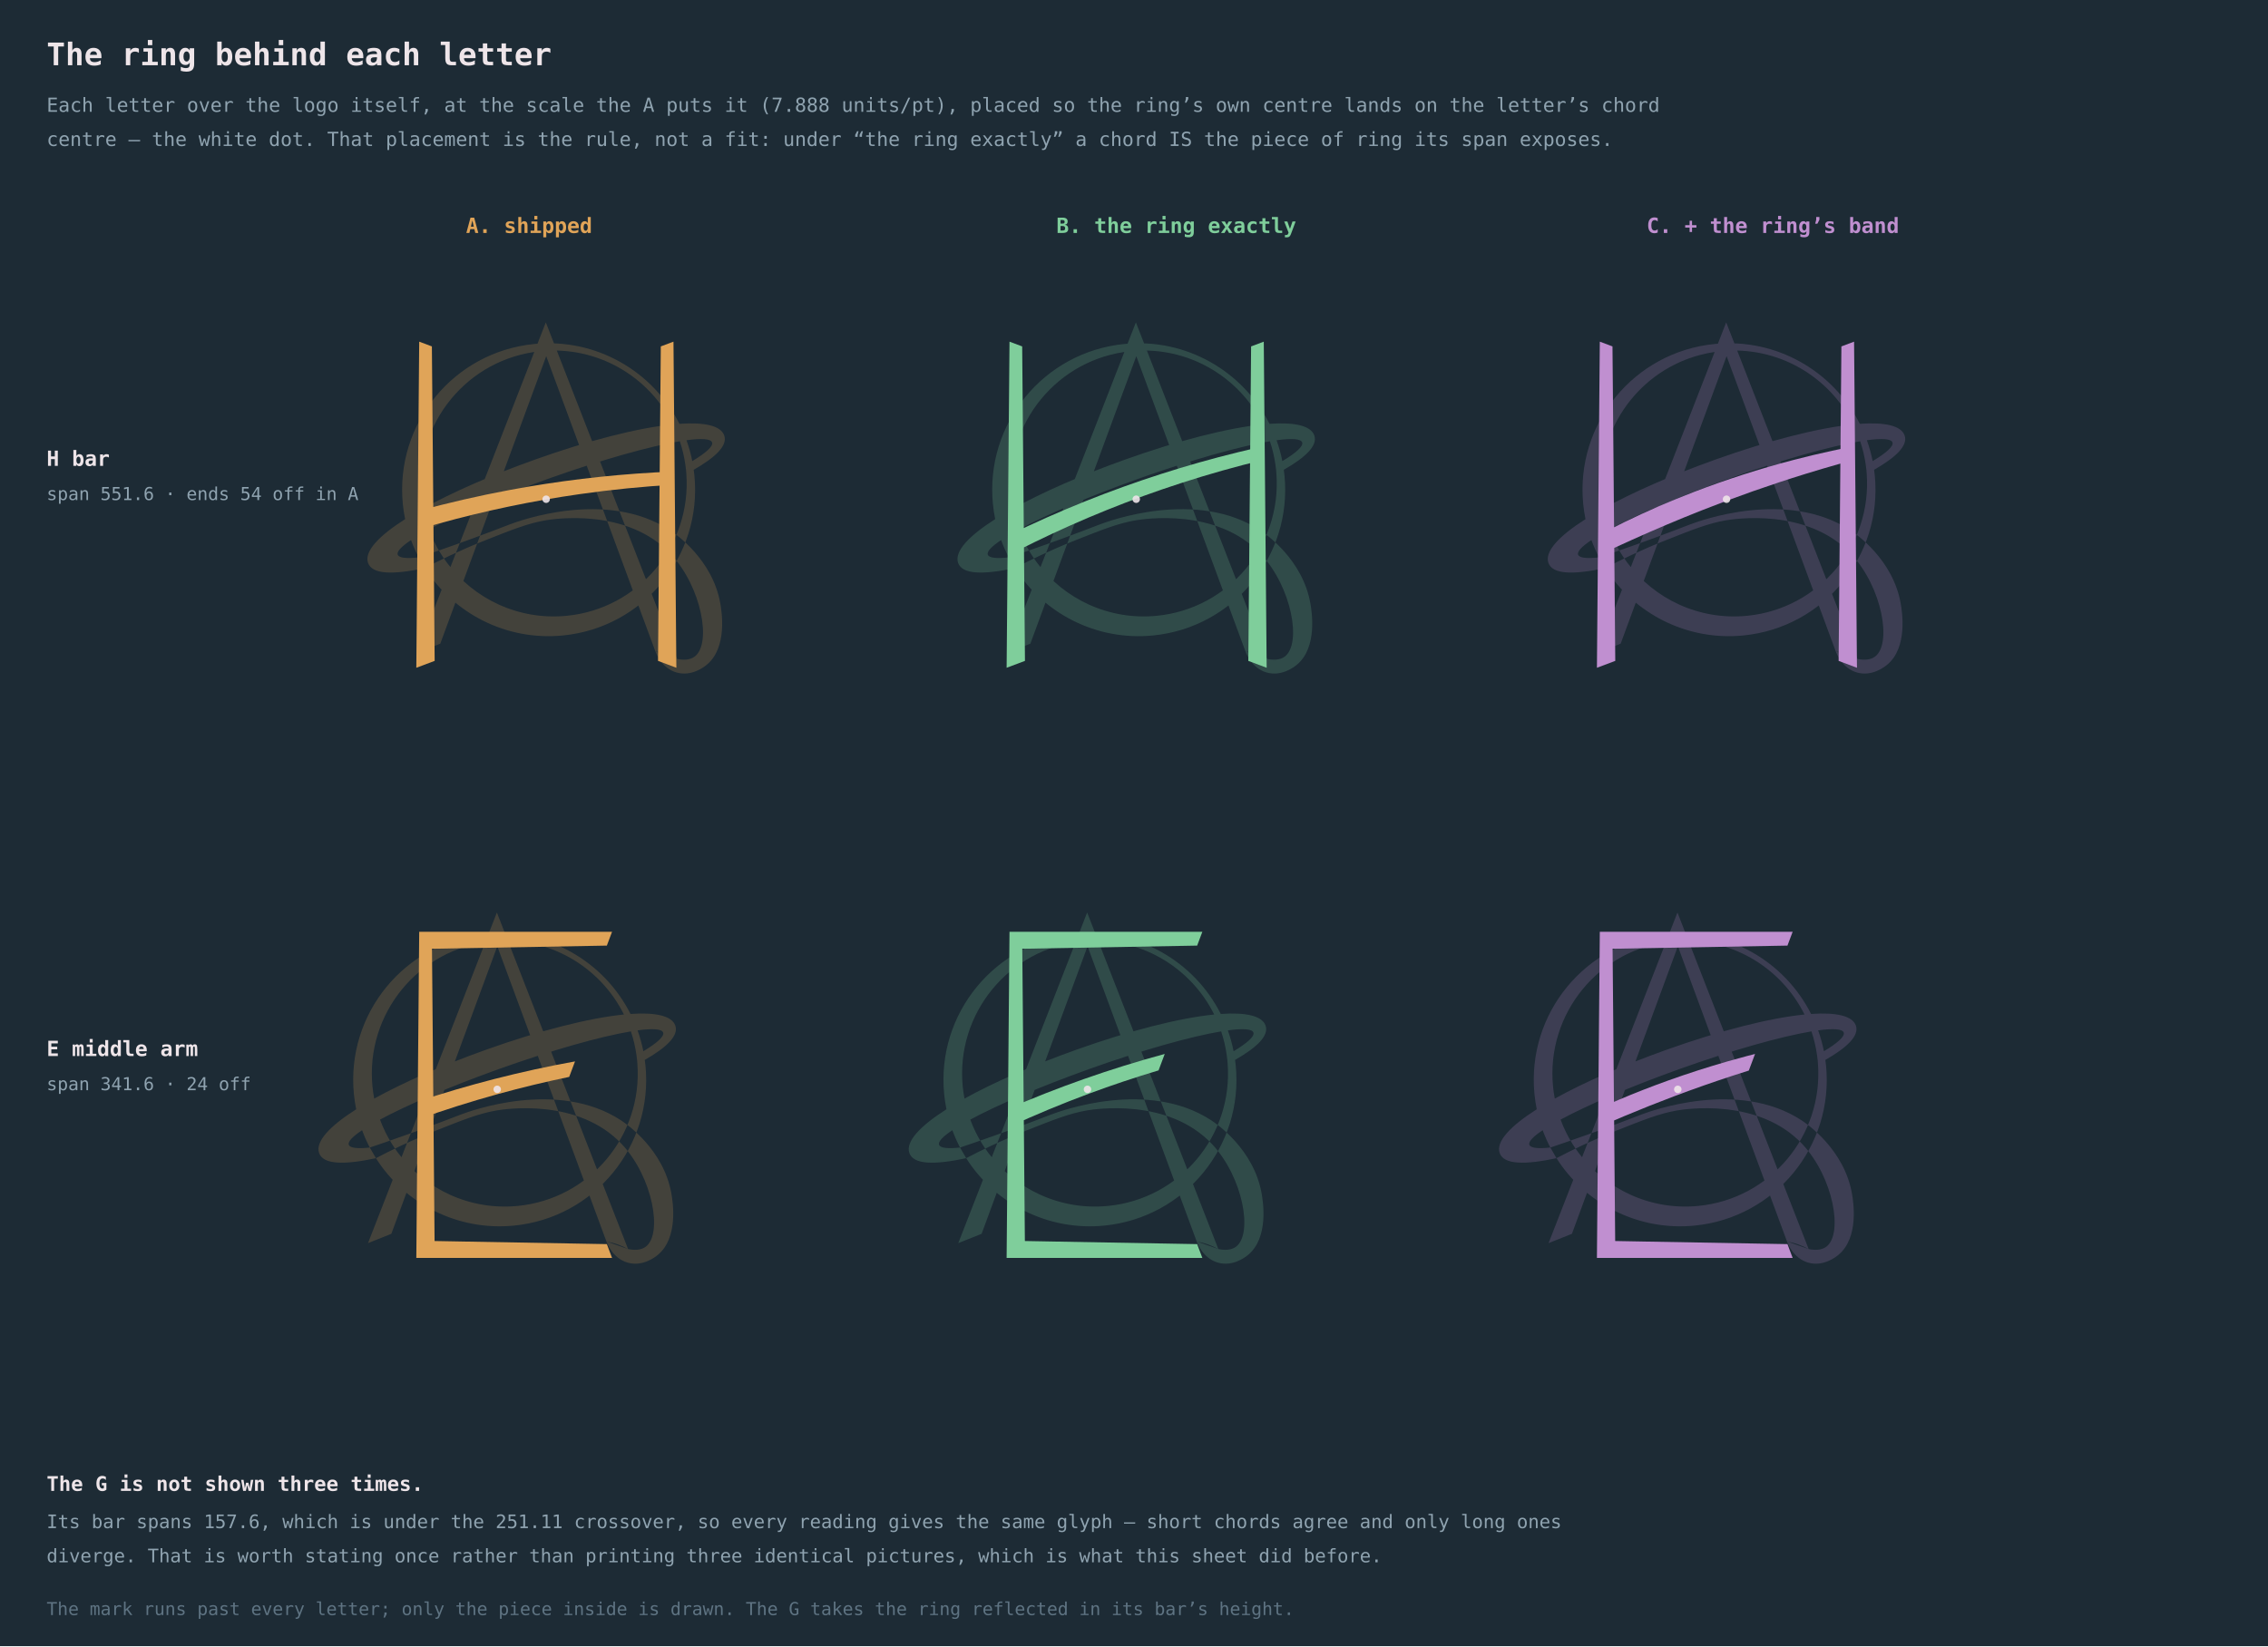
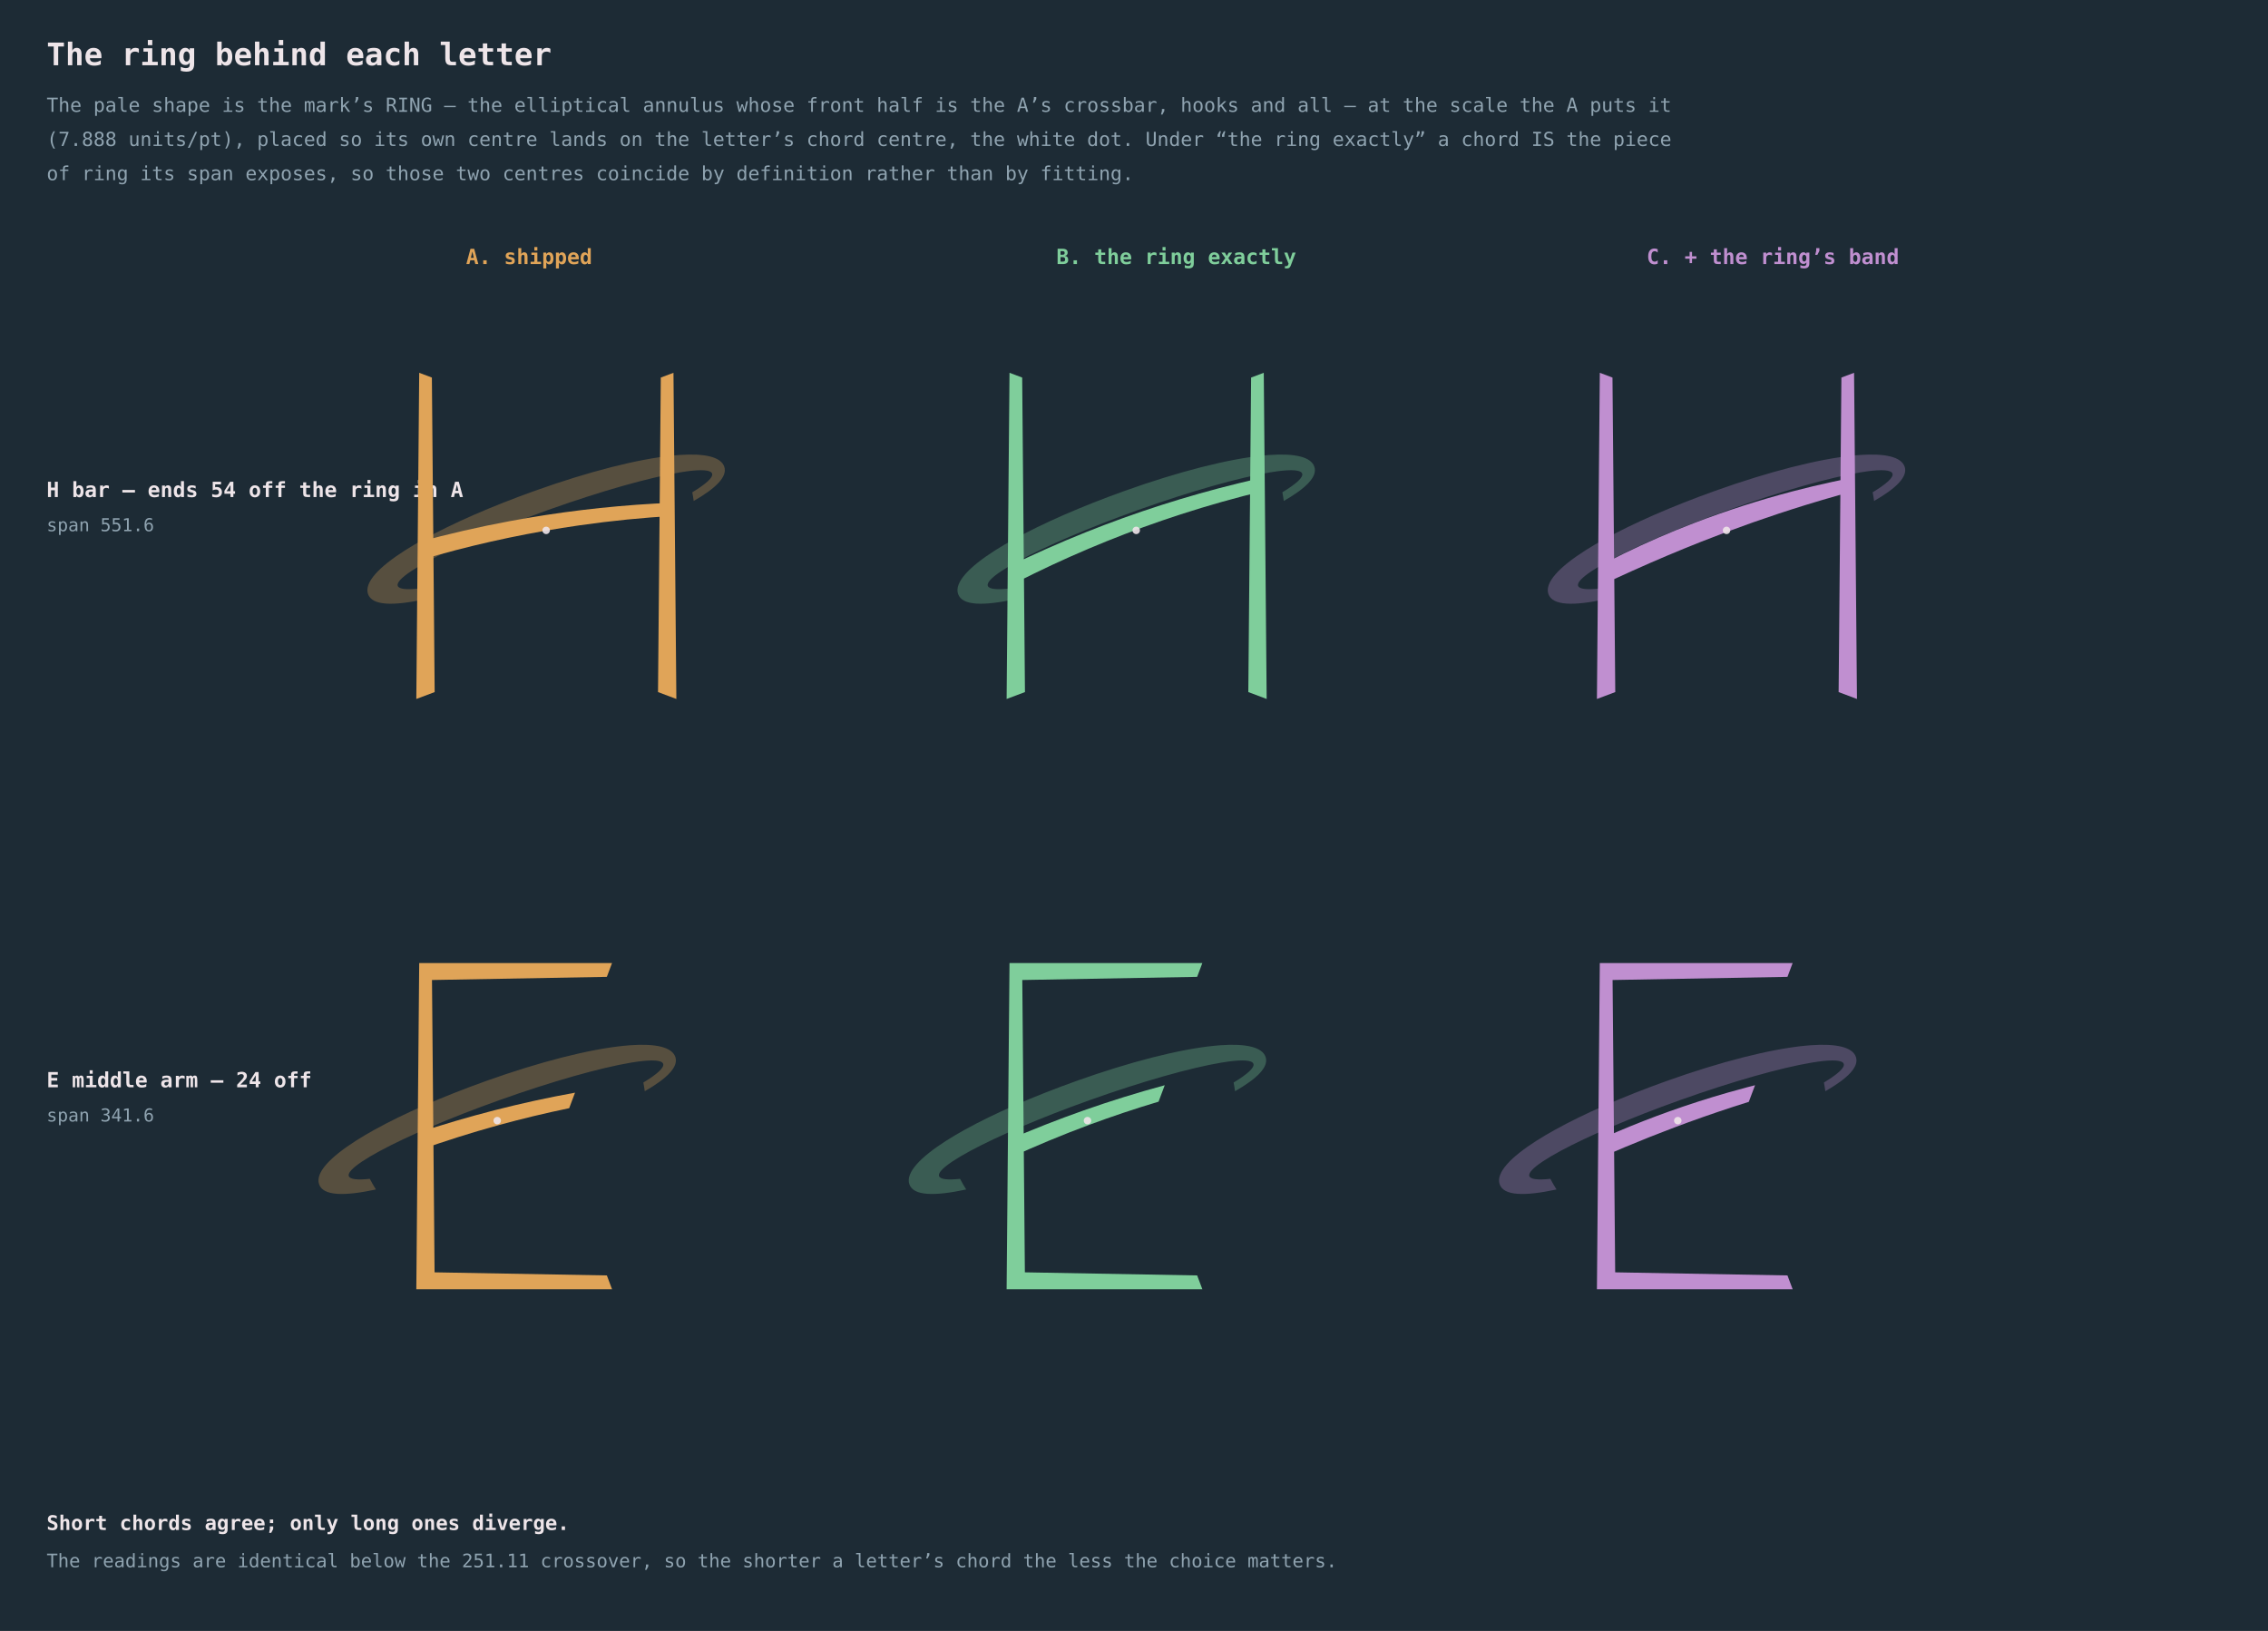
- <svg xmlns="http://www.w3.org/2000/svg" width="1460" height="1060" viewBox="0 0 1460 1060">
-   <rect width="1460" height="1060" fill="#1D2B35" />
+ <svg xmlns="http://www.w3.org/2000/svg" width="1460" height="1050" viewBox="0 0 1460 1050">
+   <rect width="1460" height="1050" fill="#1D2B35" />
  <text x="30" y="42" fill="#EEE5E9" font-family="ui-monospace,Menlo,monospace" font-size="20" font-weight="600">The ring behind each letter</text>
-   <text x="30" y="72" fill="#8FA3B0" font-family="ui-monospace,Menlo,monospace" font-size="12.5" font-weight="400">Each letter over the logo itself, at the scale the A puts it (7.888 units/pt), placed so the ring’s own centre lands on the letter’s chord</text>
-   <text x="30" y="94" fill="#8FA3B0" font-family="ui-monospace,Menlo,monospace" font-size="12.5" font-weight="400">centre — the white dot. That placement is the rule, not a fit: under “the ring exactly” a chord IS the piece of ring its span exposes.</text>
-   <text x="300" y="150" fill="#E0A458" font-family="ui-monospace,Menlo,monospace" font-size="13.5" font-weight="600">A. shipped</text>
-   <text x="680" y="150" fill="#7FCE9B" font-family="ui-monospace,Menlo,monospace" font-size="13.5" font-weight="600">B. the ring exactly</text>
-   <text x="1060" y="150" fill="#C08FD0" font-family="ui-monospace,Menlo,monospace" font-size="13.5" font-weight="600">C. + the ring’s band</text>
-   <text x="30" y="300" fill="#EEE5E9" font-family="ui-monospace,Menlo,monospace" font-size="13.5" font-weight="600">H bar</text>
-   <text x="30" y="322" fill="#8FA3B0" font-family="ui-monospace,Menlo,monospace" font-size="11.5" font-weight="400">span 551.6  ·  ends 54 off in A</text>
-   <g transform="translate(250,430) scale(0.3,-0.3)">
+   <text x="30" y="72" fill="#8FA3B0" font-family="ui-monospace,Menlo,monospace" font-size="12.5" font-weight="400">The pale shape is the mark’s RING — the elliptical annulus whose front half is the A’s crossbar, hooks and all — at the scale the A puts it</text>
+   <text x="30" y="94" fill="#8FA3B0" font-family="ui-monospace,Menlo,monospace" font-size="12.5" font-weight="400">(7.888 units/pt), placed so its own centre lands on the letter’s chord centre, the white dot. Under “the ring exactly” a chord IS the piece</text>
+   <text x="30" y="116" fill="#8FA3B0" font-family="ui-monospace,Menlo,monospace" font-size="12.5" font-weight="400">of ring its span exposes, so those two centres coincide by definition rather than by fitting.</text>
+   <text x="300" y="170" fill="#E0A458" font-family="ui-monospace,Menlo,monospace" font-size="13.5" font-weight="600">A. shipped</text>
+   <text x="680" y="170" fill="#7FCE9B" font-family="ui-monospace,Menlo,monospace" font-size="13.5" font-weight="600">B. the ring exactly</text>
+   <text x="1060" y="170" fill="#C08FD0" font-family="ui-monospace,Menlo,monospace" font-size="13.5" font-weight="600">C. + the ring’s band</text>
+   <text x="30" y="320" fill="#EEE5E9" font-family="ui-monospace,Menlo,monospace" font-size="13.5" font-weight="600">H bar — ends 54 off the ring in A</text>
+   <text x="30" y="342" fill="#8FA3B0" font-family="ui-monospace,Menlo,monospace" font-size="11.5" font-weight="400">span 551.6</text>
+   <g transform="translate(250,450) scale(0.3,-0.3)">
    <g transform="translate(337.885,25.364)">
-       <path d="M 317.33 399.59 C 316.47 405.86 315.48 412.08 314.27 418.21 C 311.22 433.63 307.04 448.61 301.87 463.06 C 297.52 475.18 292.42 486.91 286.71 498.26 C 229.94 610.85 108.21 682.73 -24.80 669.62 C -197.56 652.60 -323.81 498.75 -306.80 326.00 C -305.71 315.02 -304.06 304.24 -301.91 293.66 C -298.76 278.22 -294.52 263.23 -289.23 248.77 C -284.54 235.91 -278.97 223.52 -272.73 211.55 C -268.64 203.72 -264.23 196.09 -259.53 188.68 C -197.98 91.64 -85.34 31.97 36.83 44.01 C 209.58 61.03 335.84 214.87 318.82 387.64 C 318.42 391.65 317.87 395.62 317.33 399.59 Z M 382.88 473.15 C 375.61 494.38 340.44 502.01 286.71 498.26 C 282.15 497.94 277.45 497.53 272.63 497.06 C 197.92 489.60 92.39 462.80 -23.27 421.47 C -116.04 388.33 -199.87 351.69 -263.21 316.57 C -277.15 308.84 -290.08 301.19 -301.91 293.66 C -358.65 257.56 -389.77 224.37 -381.56 200.03 C -373.00 174.69 -327.74 174.09 -259.54 188.68 C -264.24 196.09 -268.63 203.72 -272.72 211.55 C -299.09 208.70 -315.27 210.38 -317.78 217.41 C -320.19 224.16 -309.73 235.08 -289.23 248.77 C -278.87 255.70 -265.98 263.33 -250.79 271.51 C -192.30 303.03 -100.62 342.55 4.43 380.08 C 118.98 421.01 222.69 450.00 287.54 460.87 C 292.55 461.70 297.34 462.44 301.87 463.06 C 334.07 467.46 353.96 466.27 356.77 458.41 C 359.68 450.27 343.90 436.07 314.27 418.21 C 315.49 412.08 316.47 405.86 317.34 399.59 C 364.83 426.83 390.23 451.71 382.88 473.15 Z M -276.55 6.37 L -226.48 26.38 L 0.86 643.52 L 235.04 9.97 L 281.51 -6.37 L 0.00 716.00 Z M 44.98 86.23 C -58.44 76.04 -154.37 122.43 -212.17 200.18 C -216.76 206.36 -221.09 212.75 -225.19 219.31 C -235.38 235.63 -244.01 253.08 -250.79 271.51 C -256.11 285.97 -260.26 301.03 -263.22 316.57 C -264.81 324.99 -266.12 333.54 -266.97 342.23 C -282.42 499.07 -167.81 638.74 -10.97 654.19 C 110.40 666.15 221.44 600.18 272.63 497.05 C 278.40 485.45 283.38 473.36 287.55 460.87 C 293.03 444.46 297.10 427.37 299.56 409.67 C 300.08 405.87 300.60 402.05 300.98 398.19 C 301.22 395.73 301.34 393.29 301.52 390.85 C 312.74 237.02 199.36 101.44 44.98 86.23 Z M 266.64 269.74 C 276.61 263.20 358.20 207.89 374.56 111.88 C 377.13 96.82 390.56 18.01 344.99 -19.14 C 340.71 -22.62 313.34 -44.93 280.47 -35.44 C 248.32 -26.16 236.36 6.22 235.05 9.98 C 242.39 8.68 251.02 6.60 260.42 3.19 C 268.58 0.22 275.63 -3.14 281.50 -6.37 C 293.75 -8.81 308.82 -9.51 319.72 -1.12 C 356.13 26.86 334.53 147.24 268.68 218.17 C 174.62 319.50 14.53 293.83 -1.39 291.04 C -38.64 284.51 -71.70 271.38 -131.12 247.81 C -185.82 226.10 -229.61 204.47 -259.53 188.68 C -263.93 196.30 -268.33 203.93 -272.73 211.55 C -254.64 217.64 -226.11 227.37 -191.24 239.85 C -128.88 262.18 -89.21 277.92 -76.69 282.61 C -59.32 289.10 129.63 359.68 266.64 269.74 Z" fill="#E0A458" fill-opacity="0.20" fill-rule="nonzero" />
+       <path d="M 382.88 473.15 C 375.61 494.38 340.44 502.01 286.71 498.26 C 282.15 497.94 277.45 497.53 272.63 497.06 C 197.92 489.60 92.39 462.80 -23.27 421.47 C -116.04 388.33 -199.87 351.69 -263.21 316.57 C -277.15 308.84 -290.08 301.19 -301.91 293.66 C -358.65 257.56 -389.77 224.37 -381.56 200.03 C -373.00 174.69 -327.74 174.09 -259.54 188.68 C -264.24 196.09 -268.63 203.72 -272.72 211.55 C -299.09 208.70 -315.27 210.38 -317.78 217.41 C -320.19 224.16 -309.73 235.08 -289.23 248.77 C -278.87 255.70 -265.98 263.33 -250.79 271.51 C -192.30 303.03 -100.62 342.55 4.43 380.08 C 118.98 421.01 222.69 450.00 287.54 460.87 C 292.55 461.70 297.34 462.44 301.87 463.06 C 334.07 467.46 353.96 466.27 356.77 458.41 C 359.68 450.27 343.90 436.07 314.27 418.21 C 315.49 412.08 316.47 405.86 317.34 399.59 C 364.83 426.83 390.23 451.71 382.88 473.15 Z" fill="#E0A458" fill-opacity="0.30" fill-rule="nonzero" />
    </g>
    <path d="M 99.37 14.80 L 93.39 689.78 L 66.20 700.00 L 60.00 0.00 Z M 618.00 0.00 L 611.80 700.00 L 584.61 689.78 L 578.63 14.80 Z M 62.78 296.52 C 77.72 300.97 92.70 305.28 107.73 309.44 C 207.42 337.05 308.89 358.24 411.30 372.83 C 478.67 382.43 546.43 389.18 614.37 393.06 L 614.12 421.30 C 600.05 420.75 585.98 420.09 571.92 419.30 C 467.21 413.42 362.90 400.79 259.81 381.52 C 193.67 369.16 128.03 354.07 63.13 336.30 Z" fill="#E0A458" />
    <circle cx="338.60" cy="361.81" r="8" fill="#EEE5E9" fill-opacity="0.9" />
  </g>
-   <g transform="translate(630,430) scale(0.3,-0.3)">
+   <g transform="translate(630,450) scale(0.3,-0.3)">
    <g transform="translate(337.403,25.364)">
-       <path d="M 317.33 399.59 C 316.47 405.86 315.48 412.08 314.27 418.21 C 311.22 433.63 307.04 448.61 301.87 463.06 C 297.52 475.18 292.42 486.91 286.71 498.26 C 229.94 610.85 108.21 682.73 -24.80 669.62 C -197.56 652.60 -323.81 498.75 -306.80 326.00 C -305.71 315.02 -304.06 304.24 -301.91 293.66 C -298.76 278.22 -294.52 263.23 -289.23 248.77 C -284.54 235.91 -278.97 223.52 -272.73 211.55 C -268.64 203.72 -264.23 196.09 -259.53 188.68 C -197.98 91.64 -85.34 31.97 36.83 44.01 C 209.58 61.03 335.84 214.87 318.82 387.64 C 318.42 391.65 317.87 395.62 317.33 399.59 Z M 382.88 473.15 C 375.61 494.38 340.44 502.01 286.71 498.26 C 282.15 497.94 277.45 497.53 272.63 497.06 C 197.92 489.60 92.39 462.80 -23.27 421.47 C -116.04 388.33 -199.87 351.69 -263.21 316.57 C -277.15 308.84 -290.08 301.19 -301.91 293.66 C -358.65 257.56 -389.77 224.37 -381.56 200.03 C -373.00 174.69 -327.74 174.09 -259.54 188.68 C -264.24 196.09 -268.63 203.72 -272.72 211.55 C -299.09 208.70 -315.27 210.38 -317.78 217.41 C -320.19 224.16 -309.73 235.08 -289.23 248.77 C -278.87 255.70 -265.98 263.33 -250.79 271.51 C -192.30 303.03 -100.62 342.55 4.43 380.08 C 118.98 421.01 222.69 450.00 287.54 460.87 C 292.55 461.70 297.34 462.44 301.87 463.06 C 334.07 467.46 353.96 466.27 356.77 458.41 C 359.68 450.27 343.90 436.07 314.27 418.21 C 315.49 412.08 316.47 405.86 317.34 399.59 C 364.83 426.83 390.23 451.71 382.88 473.15 Z M -276.55 6.37 L -226.48 26.38 L 0.86 643.52 L 235.04 9.97 L 281.51 -6.37 L 0.00 716.00 Z M 44.98 86.23 C -58.44 76.04 -154.37 122.43 -212.17 200.18 C -216.76 206.36 -221.09 212.75 -225.19 219.31 C -235.38 235.63 -244.01 253.08 -250.79 271.51 C -256.11 285.97 -260.26 301.03 -263.22 316.57 C -264.81 324.99 -266.12 333.54 -266.97 342.23 C -282.42 499.07 -167.81 638.74 -10.97 654.19 C 110.40 666.15 221.44 600.18 272.63 497.05 C 278.40 485.45 283.38 473.36 287.55 460.87 C 293.03 444.46 297.10 427.37 299.56 409.67 C 300.08 405.87 300.60 402.05 300.98 398.19 C 301.22 395.73 301.34 393.29 301.52 390.85 C 312.74 237.02 199.36 101.44 44.98 86.23 Z M 266.64 269.74 C 276.61 263.20 358.20 207.89 374.56 111.88 C 377.13 96.82 390.56 18.01 344.99 -19.14 C 340.71 -22.62 313.34 -44.93 280.47 -35.44 C 248.32 -26.16 236.36 6.22 235.05 9.98 C 242.39 8.68 251.02 6.60 260.42 3.19 C 268.58 0.22 275.63 -3.14 281.50 -6.37 C 293.75 -8.81 308.82 -9.51 319.72 -1.12 C 356.13 26.86 334.53 147.24 268.68 218.17 C 174.62 319.50 14.53 293.83 -1.39 291.04 C -38.64 284.51 -71.70 271.38 -131.12 247.81 C -185.82 226.10 -229.61 204.47 -259.53 188.68 C -263.93 196.30 -268.33 203.93 -272.73 211.55 C -254.64 217.64 -226.11 227.37 -191.24 239.85 C -128.88 262.18 -89.21 277.92 -76.69 282.61 C -59.32 289.10 129.63 359.68 266.64 269.74 Z" fill="#7FCE9B" fill-opacity="0.20" fill-rule="nonzero" />
+       <path d="M 382.88 473.15 C 375.61 494.38 340.44 502.01 286.71 498.26 C 282.15 497.94 277.45 497.53 272.63 497.06 C 197.92 489.60 92.39 462.80 -23.27 421.47 C -116.04 388.33 -199.87 351.69 -263.21 316.57 C -277.15 308.84 -290.08 301.19 -301.91 293.66 C -358.65 257.56 -389.77 224.37 -381.56 200.03 C -373.00 174.69 -327.74 174.09 -259.54 188.68 C -264.24 196.09 -268.63 203.72 -272.72 211.55 C -299.09 208.70 -315.27 210.38 -317.78 217.41 C -320.19 224.16 -309.73 235.08 -289.23 248.77 C -278.87 255.70 -265.98 263.33 -250.79 271.51 C -192.30 303.03 -100.62 342.55 4.43 380.08 C 118.98 421.01 222.69 450.00 287.54 460.87 C 292.55 461.70 297.34 462.44 301.87 463.06 C 334.07 467.46 353.96 466.27 356.77 458.41 C 359.68 450.27 343.90 436.07 314.27 418.21 C 315.49 412.08 316.47 405.86 317.34 399.59 C 364.83 426.83 390.23 451.71 382.88 473.15 Z" fill="#7FCE9B" fill-opacity="0.30" fill-rule="nonzero" />
    </g>
    <path d="M 99.37 14.80 L 93.39 689.78 L 66.20 700.00 L 60.00 0.00 Z M 618.00 0.00 L 611.80 700.00 L 584.61 689.78 L 578.63 14.80 Z M 62.28 240.61 C 81.31 250.52 100.47 260.18 119.75 269.59 C 221.30 319.11 326.32 361.47 433.80 396.28 C 492.96 415.44 552.87 432.31 613.34 446.85 C 613.52 446.90 613.71 446.94 613.89 446.98 L 613.64 475.89 C 594.64 471.71 575.70 467.32 556.81 462.69 C 445.57 435.45 336.26 400.39 229.92 357.84 C 173.27 335.17 117.46 310.38 62.66 283.54 Z" fill="#7FCE9B" />
    <circle cx="338.12" cy="361.81" r="8" fill="#EEE5E9" fill-opacity="0.9" />
  </g>
-   <g transform="translate(1010,430) scale(0.3,-0.3)">
+   <g transform="translate(1010,450) scale(0.3,-0.3)">
    <g transform="translate(337.403,25.364)">
-       <path d="M 317.33 399.59 C 316.47 405.86 315.48 412.08 314.27 418.21 C 311.22 433.63 307.04 448.61 301.87 463.06 C 297.52 475.18 292.42 486.91 286.71 498.26 C 229.94 610.85 108.21 682.73 -24.80 669.62 C -197.56 652.60 -323.81 498.75 -306.80 326.00 C -305.71 315.02 -304.06 304.24 -301.91 293.66 C -298.76 278.22 -294.52 263.23 -289.23 248.77 C -284.54 235.91 -278.97 223.52 -272.73 211.55 C -268.64 203.72 -264.23 196.09 -259.53 188.68 C -197.98 91.64 -85.34 31.97 36.83 44.01 C 209.58 61.03 335.84 214.87 318.82 387.64 C 318.42 391.65 317.87 395.62 317.33 399.59 Z M 382.88 473.15 C 375.61 494.38 340.44 502.01 286.71 498.26 C 282.15 497.94 277.45 497.53 272.63 497.06 C 197.92 489.60 92.39 462.80 -23.27 421.47 C -116.04 388.33 -199.87 351.69 -263.21 316.57 C -277.15 308.84 -290.08 301.19 -301.91 293.66 C -358.65 257.56 -389.77 224.37 -381.56 200.03 C -373.00 174.69 -327.74 174.09 -259.54 188.68 C -264.24 196.09 -268.63 203.72 -272.72 211.55 C -299.09 208.70 -315.27 210.38 -317.78 217.41 C -320.19 224.16 -309.73 235.08 -289.23 248.77 C -278.87 255.70 -265.98 263.33 -250.79 271.51 C -192.30 303.03 -100.62 342.55 4.43 380.08 C 118.98 421.01 222.69 450.00 287.54 460.87 C 292.55 461.70 297.34 462.44 301.87 463.06 C 334.07 467.46 353.96 466.27 356.77 458.41 C 359.68 450.27 343.90 436.07 314.27 418.21 C 315.49 412.08 316.47 405.86 317.34 399.59 C 364.83 426.83 390.23 451.71 382.88 473.15 Z M -276.55 6.37 L -226.48 26.38 L 0.86 643.52 L 235.04 9.97 L 281.51 -6.37 L 0.00 716.00 Z M 44.98 86.23 C -58.44 76.04 -154.37 122.43 -212.17 200.18 C -216.76 206.36 -221.09 212.75 -225.19 219.31 C -235.38 235.63 -244.01 253.08 -250.79 271.51 C -256.11 285.97 -260.26 301.03 -263.22 316.57 C -264.81 324.99 -266.12 333.54 -266.97 342.23 C -282.42 499.07 -167.81 638.74 -10.97 654.19 C 110.40 666.15 221.44 600.18 272.63 497.05 C 278.40 485.45 283.38 473.36 287.55 460.87 C 293.03 444.46 297.10 427.37 299.56 409.67 C 300.08 405.87 300.60 402.05 300.98 398.19 C 301.22 395.73 301.34 393.29 301.52 390.85 C 312.74 237.02 199.36 101.44 44.98 86.23 Z M 266.64 269.74 C 276.61 263.20 358.20 207.89 374.56 111.88 C 377.13 96.82 390.56 18.01 344.99 -19.14 C 340.71 -22.62 313.34 -44.93 280.47 -35.44 C 248.32 -26.16 236.36 6.22 235.05 9.98 C 242.39 8.68 251.02 6.60 260.42 3.19 C 268.58 0.22 275.63 -3.14 281.50 -6.37 C 293.75 -8.81 308.82 -9.51 319.72 -1.12 C 356.13 26.86 334.53 147.24 268.68 218.17 C 174.62 319.50 14.53 293.83 -1.39 291.04 C -38.64 284.51 -71.70 271.38 -131.12 247.81 C -185.82 226.10 -229.61 204.47 -259.53 188.68 C -263.93 196.30 -268.33 203.93 -272.73 211.55 C -254.64 217.64 -226.11 227.37 -191.24 239.85 C -128.88 262.18 -89.21 277.92 -76.69 282.61 C -59.32 289.10 129.63 359.68 266.64 269.74 Z" fill="#C08FD0" fill-opacity="0.20" fill-rule="nonzero" />
+       <path d="M 382.88 473.15 C 375.61 494.38 340.44 502.01 286.71 498.26 C 282.15 497.94 277.45 497.53 272.63 497.06 C 197.92 489.60 92.39 462.80 -23.27 421.47 C -116.04 388.33 -199.87 351.69 -263.21 316.57 C -277.15 308.84 -290.08 301.19 -301.91 293.66 C -358.65 257.56 -389.77 224.37 -381.56 200.03 C -373.00 174.69 -327.74 174.09 -259.54 188.68 C -264.24 196.09 -268.63 203.72 -272.72 211.55 C -299.09 208.70 -315.27 210.38 -317.78 217.41 C -320.19 224.16 -309.73 235.08 -289.23 248.77 C -278.87 255.70 -265.98 263.33 -250.79 271.51 C -192.30 303.03 -100.62 342.55 4.43 380.08 C 118.98 421.01 222.69 450.00 287.54 460.87 C 292.55 461.70 297.34 462.44 301.87 463.06 C 334.07 467.46 353.96 466.27 356.77 458.41 C 359.68 450.27 343.90 436.07 314.27 418.21 C 315.49 412.08 316.47 405.86 317.34 399.59 C 364.83 426.83 390.23 451.71 382.88 473.15 Z" fill="#C08FD0" fill-opacity="0.30" fill-rule="nonzero" />
    </g>
    <path d="M 99.37 14.80 L 93.39 689.78 L 66.20 700.00 L 60.00 0.00 Z M 618.00 0.00 L 611.80 700.00 L 584.61 689.78 L 578.63 14.80 Z M 62.28 240.61 C 63.79 241.40 65.29 242.19 66.81 242.96 C 73.69 246.45 75.07 247.04 82.07 250.30 C 88.95 253.51 90.54 254.24 97.43 257.42 C 110.24 263.33 123.07 269.18 135.94 274.96 C 184.81 296.91 234.12 317.85 283.95 337.53 C 357.43 366.55 431.97 392.83 507.45 416.15 C 531.75 423.66 556.15 430.87 580.63 437.75 C 588.80 440.05 596.98 442.32 605.17 444.54 C 609.07 445.60 611.42 446.25 613.89 446.89 L 613.63 475.90 C 611.86 475.52 609.86 475.10 606.94 474.51 C 601.33 473.37 595.70 472.29 590.09 471.15 C 581.67 469.43 573.27 467.67 564.87 465.85 C 536.87 459.79 508.99 453.14 481.27 445.90 C 409.12 427.06 337.98 404.25 268.37 377.51 C 217.49 357.97 167.39 336.30 118.40 312.40 C 105.51 306.11 92.69 299.66 79.96 293.06 C 75.53 290.76 69.14 287.39 64.73 285.05 C 63.96 284.64 63.28 284.28 62.66 283.95 Z" fill="#C08FD0" />
    <circle cx="338.12" cy="361.81" r="8" fill="#EEE5E9" fill-opacity="0.9" />
  </g>
-   <text x="30" y="680" fill="#EEE5E9" font-family="ui-monospace,Menlo,monospace" font-size="13.5" font-weight="600">E middle arm</text>
-   <text x="30" y="702" fill="#8FA3B0" font-family="ui-monospace,Menlo,monospace" font-size="11.5" font-weight="400">span 341.6  ·  24 off</text>
-   <g transform="translate(250,810) scale(0.3,-0.3)">
+   <text x="30" y="700" fill="#EEE5E9" font-family="ui-monospace,Menlo,monospace" font-size="13.5" font-weight="600">E middle arm — 24 off</text>
+   <text x="30" y="722" fill="#8FA3B0" font-family="ui-monospace,Menlo,monospace" font-size="11.5" font-weight="400">span 341.6</text>
+   <g transform="translate(250,830) scale(0.3,-0.3)">
    <g transform="translate(232.888,25.364)">
-       <path d="M 317.33 399.59 C 316.47 405.86 315.48 412.08 314.27 418.21 C 311.22 433.63 307.04 448.61 301.87 463.06 C 297.52 475.18 292.42 486.91 286.71 498.26 C 229.94 610.85 108.21 682.73 -24.80 669.62 C -197.56 652.60 -323.81 498.75 -306.80 326.00 C -305.71 315.02 -304.06 304.24 -301.91 293.66 C -298.76 278.22 -294.52 263.23 -289.23 248.77 C -284.54 235.91 -278.97 223.52 -272.73 211.55 C -268.64 203.72 -264.23 196.09 -259.53 188.68 C -197.98 91.64 -85.34 31.97 36.83 44.01 C 209.58 61.03 335.84 214.87 318.82 387.64 C 318.42 391.65 317.87 395.62 317.33 399.59 Z M 382.88 473.15 C 375.61 494.38 340.44 502.01 286.71 498.26 C 282.15 497.94 277.45 497.53 272.63 497.06 C 197.92 489.60 92.39 462.80 -23.27 421.47 C -116.04 388.33 -199.87 351.69 -263.21 316.57 C -277.15 308.84 -290.08 301.19 -301.91 293.66 C -358.65 257.56 -389.77 224.37 -381.56 200.03 C -373.00 174.69 -327.74 174.09 -259.54 188.68 C -264.24 196.09 -268.63 203.72 -272.72 211.55 C -299.09 208.70 -315.27 210.38 -317.78 217.41 C -320.19 224.16 -309.73 235.08 -289.23 248.77 C -278.87 255.70 -265.98 263.33 -250.79 271.51 C -192.30 303.03 -100.62 342.55 4.43 380.08 C 118.98 421.01 222.69 450.00 287.54 460.87 C 292.55 461.70 297.34 462.44 301.87 463.06 C 334.07 467.46 353.96 466.27 356.77 458.41 C 359.68 450.27 343.90 436.07 314.27 418.21 C 315.49 412.08 316.47 405.86 317.34 399.59 C 364.83 426.83 390.23 451.71 382.88 473.15 Z M -276.55 6.37 L -226.48 26.38 L 0.86 643.52 L 235.04 9.97 L 281.51 -6.37 L 0.00 716.00 Z M 44.98 86.23 C -58.44 76.04 -154.37 122.43 -212.17 200.18 C -216.76 206.36 -221.09 212.75 -225.19 219.31 C -235.38 235.63 -244.01 253.08 -250.79 271.51 C -256.11 285.97 -260.26 301.03 -263.22 316.57 C -264.81 324.99 -266.12 333.54 -266.97 342.23 C -282.42 499.07 -167.81 638.74 -10.97 654.19 C 110.40 666.15 221.44 600.18 272.63 497.05 C 278.40 485.45 283.38 473.36 287.55 460.87 C 293.03 444.46 297.10 427.37 299.56 409.67 C 300.08 405.87 300.60 402.05 300.98 398.19 C 301.22 395.73 301.34 393.29 301.52 390.85 C 312.74 237.02 199.36 101.44 44.98 86.23 Z M 266.64 269.74 C 276.61 263.20 358.20 207.89 374.56 111.88 C 377.13 96.82 390.56 18.01 344.99 -19.14 C 340.71 -22.62 313.34 -44.93 280.47 -35.44 C 248.32 -26.16 236.36 6.22 235.05 9.98 C 242.39 8.68 251.02 6.60 260.42 3.19 C 268.58 0.22 275.63 -3.14 281.50 -6.37 C 293.75 -8.81 308.82 -9.51 319.72 -1.12 C 356.13 26.86 334.53 147.24 268.68 218.17 C 174.62 319.50 14.53 293.83 -1.39 291.04 C -38.64 284.51 -71.70 271.38 -131.12 247.81 C -185.82 226.10 -229.61 204.47 -259.53 188.68 C -263.93 196.30 -268.33 203.93 -272.73 211.55 C -254.64 217.64 -226.11 227.37 -191.24 239.85 C -128.88 262.18 -89.21 277.92 -76.69 282.61 C -59.32 289.10 129.63 359.68 266.64 269.74 Z" fill="#E0A458" fill-opacity="0.20" fill-rule="nonzero" />
+       <path d="M 382.88 473.15 C 375.61 494.38 340.44 502.01 286.71 498.26 C 282.15 497.94 277.45 497.53 272.63 497.06 C 197.92 489.60 92.39 462.80 -23.27 421.47 C -116.04 388.33 -199.87 351.69 -263.21 316.57 C -277.15 308.84 -290.08 301.19 -301.91 293.66 C -358.65 257.56 -389.77 224.37 -381.56 200.03 C -373.00 174.69 -327.74 174.09 -259.54 188.68 C -264.24 196.09 -268.63 203.72 -272.72 211.55 C -299.09 208.70 -315.27 210.38 -317.78 217.41 C -320.19 224.16 -309.73 235.08 -289.23 248.77 C -278.87 255.70 -265.98 263.33 -250.79 271.51 C -192.30 303.03 -100.62 342.55 4.43 380.08 C 118.98 421.01 222.69 450.00 287.54 460.87 C 292.55 461.70 297.34 462.44 301.87 463.06 C 334.07 467.46 353.96 466.27 356.77 458.41 C 359.68 450.27 343.90 436.07 314.27 418.21 C 315.49 412.08 316.47 405.86 317.34 399.59 C 364.83 426.83 390.23 451.71 382.88 473.15 Z" fill="#E0A458" fill-opacity="0.30" fill-rule="nonzero" />
    </g>
    <path d="M 99.37 14.80 L 93.39 689.78 L 66.20 700.00 L 60.00 0.00 Z M 66.20 700.00 L 79.98 663.34 L 468.85 670.34 L 480.00 700.00 Z M 62.78 297.17 C 119.87 317.61 177.74 335.90 236.21 351.99 C 286.41 365.80 337.06 377.98 388.05 388.52 L 400.55 421.80 C 342.50 411.31 284.83 398.72 227.69 384.06 C 172.29 369.85 117.39 353.70 63.12 335.64 Z M 480.00 0.00 L 468.87 29.61 L 73.80 36.72 L 60.00 0.00 Z" fill="#E0A458" />
    <circle cx="233.60" cy="361.81" r="8" fill="#EEE5E9" fill-opacity="0.9" />
  </g>
-   <g transform="translate(630,810) scale(0.3,-0.3)">
+   <g transform="translate(630,830) scale(0.3,-0.3)">
    <g transform="translate(232.815,25.364)">
-       <path d="M 317.33 399.59 C 316.47 405.86 315.48 412.08 314.27 418.21 C 311.22 433.63 307.04 448.61 301.87 463.06 C 297.52 475.18 292.42 486.91 286.71 498.26 C 229.94 610.85 108.21 682.73 -24.80 669.62 C -197.56 652.60 -323.81 498.75 -306.80 326.00 C -305.71 315.02 -304.06 304.24 -301.91 293.66 C -298.76 278.22 -294.52 263.23 -289.23 248.77 C -284.54 235.91 -278.97 223.52 -272.73 211.55 C -268.64 203.72 -264.23 196.09 -259.53 188.68 C -197.98 91.64 -85.34 31.97 36.83 44.01 C 209.58 61.03 335.84 214.87 318.82 387.64 C 318.42 391.65 317.87 395.62 317.33 399.59 Z M 382.88 473.15 C 375.61 494.38 340.44 502.01 286.71 498.26 C 282.15 497.94 277.45 497.53 272.63 497.06 C 197.92 489.60 92.39 462.80 -23.27 421.47 C -116.04 388.33 -199.87 351.69 -263.21 316.57 C -277.15 308.84 -290.08 301.19 -301.91 293.66 C -358.65 257.56 -389.77 224.37 -381.56 200.03 C -373.00 174.69 -327.74 174.09 -259.54 188.68 C -264.24 196.09 -268.63 203.72 -272.72 211.55 C -299.09 208.70 -315.27 210.38 -317.78 217.41 C -320.19 224.16 -309.73 235.08 -289.23 248.77 C -278.87 255.70 -265.98 263.33 -250.79 271.51 C -192.30 303.03 -100.62 342.55 4.43 380.08 C 118.98 421.01 222.69 450.00 287.54 460.87 C 292.55 461.70 297.34 462.44 301.87 463.06 C 334.07 467.46 353.96 466.27 356.77 458.41 C 359.68 450.27 343.90 436.07 314.27 418.21 C 315.49 412.08 316.47 405.86 317.34 399.59 C 364.83 426.83 390.23 451.71 382.88 473.15 Z M -276.55 6.37 L -226.48 26.38 L 0.86 643.52 L 235.04 9.97 L 281.51 -6.37 L 0.00 716.00 Z M 44.98 86.23 C -58.44 76.04 -154.37 122.43 -212.17 200.18 C -216.76 206.36 -221.09 212.75 -225.19 219.31 C -235.38 235.63 -244.01 253.08 -250.79 271.51 C -256.11 285.97 -260.26 301.03 -263.22 316.57 C -264.81 324.99 -266.12 333.54 -266.97 342.23 C -282.42 499.07 -167.81 638.74 -10.97 654.19 C 110.40 666.15 221.44 600.18 272.63 497.05 C 278.40 485.45 283.38 473.36 287.55 460.87 C 293.03 444.46 297.10 427.37 299.56 409.67 C 300.08 405.87 300.60 402.05 300.98 398.19 C 301.22 395.73 301.34 393.29 301.52 390.85 C 312.74 237.02 199.36 101.44 44.98 86.23 Z M 266.64 269.74 C 276.61 263.20 358.20 207.89 374.56 111.88 C 377.13 96.82 390.56 18.01 344.99 -19.14 C 340.71 -22.62 313.34 -44.93 280.47 -35.44 C 248.32 -26.16 236.36 6.22 235.05 9.98 C 242.39 8.68 251.02 6.60 260.42 3.19 C 268.58 0.22 275.63 -3.14 281.50 -6.37 C 293.75 -8.81 308.82 -9.51 319.72 -1.12 C 356.13 26.86 334.53 147.24 268.68 218.17 C 174.62 319.50 14.53 293.83 -1.39 291.04 C -38.64 284.51 -71.70 271.38 -131.12 247.81 C -185.82 226.10 -229.61 204.47 -259.53 188.68 C -263.93 196.30 -268.33 203.93 -272.73 211.55 C -254.64 217.64 -226.11 227.37 -191.24 239.85 C -128.88 262.18 -89.21 277.92 -76.69 282.61 C -59.32 289.10 129.63 359.68 266.64 269.74 Z" fill="#7FCE9B" fill-opacity="0.20" fill-rule="nonzero" />
+       <path d="M 382.88 473.15 C 375.61 494.38 340.44 502.01 286.71 498.26 C 282.15 497.94 277.45 497.53 272.63 497.06 C 197.92 489.60 92.39 462.80 -23.27 421.47 C -116.04 388.33 -199.87 351.69 -263.21 316.57 C -277.15 308.84 -290.08 301.19 -301.91 293.66 C -358.65 257.56 -389.77 224.37 -381.56 200.03 C -373.00 174.69 -327.74 174.09 -259.54 188.68 C -264.24 196.09 -268.63 203.72 -272.72 211.55 C -299.09 208.70 -315.27 210.38 -317.78 217.41 C -320.19 224.16 -309.73 235.08 -289.23 248.77 C -278.87 255.70 -265.98 263.33 -250.79 271.51 C -192.30 303.03 -100.62 342.55 4.43 380.08 C 118.98 421.01 222.69 450.00 287.54 460.87 C 292.55 461.70 297.34 462.44 301.87 463.06 C 334.07 467.46 353.96 466.27 356.77 458.41 C 359.68 450.27 343.90 436.07 314.27 418.21 C 315.49 412.08 316.47 405.86 317.34 399.59 C 364.83 426.83 390.23 451.71 382.88 473.15 Z" fill="#7FCE9B" fill-opacity="0.30" fill-rule="nonzero" />
    </g>
    <path d="M 99.37 14.80 L 93.39 689.78 L 66.20 700.00 L 60.00 0.00 Z M 66.20 700.00 L 79.98 663.34 L 468.85 670.34 L 480.00 700.00 Z M 62.63 280.06 C 63.48 280.46 64.34 280.85 65.19 281.25 C 121.47 307.23 178.75 331.03 236.86 352.60 C 286.02 370.85 335.79 387.49 386.04 402.50 L 399.30 437.79 C 340.75 421.96 282.79 403.95 225.58 383.81 C 170.64 364.47 116.40 343.17 62.98 319.97 Z M 480.00 0.00 L 468.87 29.61 L 73.80 36.72 L 60.00 0.00 Z" fill="#7FCE9B" />
    <circle cx="233.53" cy="361.81" r="8" fill="#EEE5E9" fill-opacity="0.9" />
  </g>
-   <g transform="translate(1010,810) scale(0.3,-0.3)">
+   <g transform="translate(1010,830) scale(0.3,-0.3)">
    <g transform="translate(232.815,25.364)">
-       <path d="M 317.33 399.59 C 316.47 405.86 315.48 412.08 314.27 418.21 C 311.22 433.63 307.04 448.61 301.87 463.06 C 297.52 475.18 292.42 486.91 286.71 498.26 C 229.94 610.85 108.21 682.73 -24.80 669.62 C -197.56 652.60 -323.81 498.75 -306.80 326.00 C -305.71 315.02 -304.06 304.24 -301.91 293.66 C -298.76 278.22 -294.52 263.23 -289.23 248.77 C -284.54 235.91 -278.97 223.52 -272.73 211.55 C -268.64 203.72 -264.23 196.09 -259.53 188.68 C -197.98 91.64 -85.34 31.97 36.83 44.01 C 209.58 61.03 335.84 214.87 318.82 387.64 C 318.42 391.65 317.87 395.62 317.33 399.59 Z M 382.88 473.15 C 375.61 494.38 340.44 502.01 286.71 498.26 C 282.15 497.94 277.45 497.53 272.63 497.06 C 197.92 489.60 92.39 462.80 -23.27 421.47 C -116.04 388.33 -199.87 351.69 -263.21 316.57 C -277.15 308.84 -290.08 301.19 -301.91 293.66 C -358.65 257.56 -389.77 224.37 -381.56 200.03 C -373.00 174.69 -327.74 174.09 -259.54 188.68 C -264.24 196.09 -268.63 203.72 -272.72 211.55 C -299.09 208.70 -315.27 210.38 -317.78 217.41 C -320.19 224.16 -309.73 235.08 -289.23 248.77 C -278.87 255.70 -265.98 263.33 -250.79 271.51 C -192.30 303.03 -100.62 342.55 4.43 380.08 C 118.98 421.01 222.69 450.00 287.54 460.87 C 292.55 461.70 297.34 462.44 301.87 463.06 C 334.07 467.46 353.96 466.27 356.77 458.41 C 359.68 450.27 343.90 436.07 314.27 418.21 C 315.49 412.08 316.47 405.86 317.34 399.59 C 364.83 426.83 390.23 451.71 382.88 473.15 Z M -276.55 6.37 L -226.48 26.38 L 0.86 643.52 L 235.04 9.97 L 281.51 -6.37 L 0.00 716.00 Z M 44.98 86.23 C -58.44 76.04 -154.37 122.43 -212.17 200.18 C -216.76 206.36 -221.09 212.75 -225.19 219.31 C -235.38 235.63 -244.01 253.08 -250.79 271.51 C -256.11 285.97 -260.26 301.03 -263.22 316.57 C -264.81 324.99 -266.12 333.54 -266.97 342.23 C -282.42 499.07 -167.81 638.74 -10.97 654.19 C 110.40 666.15 221.44 600.18 272.63 497.05 C 278.40 485.45 283.38 473.36 287.55 460.87 C 293.03 444.46 297.10 427.37 299.56 409.67 C 300.08 405.87 300.60 402.05 300.98 398.19 C 301.22 395.73 301.34 393.29 301.52 390.85 C 312.74 237.02 199.36 101.44 44.98 86.23 Z M 266.64 269.74 C 276.61 263.20 358.20 207.89 374.56 111.88 C 377.13 96.82 390.56 18.01 344.99 -19.14 C 340.71 -22.62 313.34 -44.93 280.47 -35.44 C 248.32 -26.16 236.36 6.22 235.05 9.98 C 242.39 8.68 251.02 6.60 260.42 3.19 C 268.58 0.22 275.63 -3.14 281.50 -6.37 C 293.75 -8.81 308.82 -9.51 319.72 -1.12 C 356.13 26.86 334.53 147.24 268.68 218.17 C 174.62 319.50 14.53 293.83 -1.39 291.04 C -38.64 284.51 -71.70 271.38 -131.12 247.81 C -185.82 226.10 -229.61 204.47 -259.53 188.68 C -263.93 196.30 -268.33 203.93 -272.73 211.55 C -254.64 217.64 -226.11 227.37 -191.24 239.85 C -128.88 262.18 -89.21 277.92 -76.69 282.61 C -59.32 289.10 129.63 359.68 266.64 269.74 Z" fill="#C08FD0" fill-opacity="0.20" fill-rule="nonzero" />
+       <path d="M 382.88 473.15 C 375.61 494.38 340.44 502.01 286.71 498.26 C 282.15 497.94 277.45 497.53 272.63 497.06 C 197.92 489.60 92.39 462.80 -23.27 421.47 C -116.04 388.33 -199.87 351.69 -263.21 316.57 C -277.15 308.84 -290.08 301.19 -301.91 293.66 C -358.65 257.56 -389.77 224.37 -381.56 200.03 C -373.00 174.69 -327.74 174.09 -259.54 188.68 C -264.24 196.09 -268.63 203.72 -272.72 211.55 C -299.09 208.70 -315.27 210.38 -317.78 217.41 C -320.19 224.16 -309.73 235.08 -289.23 248.77 C -278.87 255.70 -265.98 263.33 -250.79 271.51 C -192.30 303.03 -100.62 342.55 4.43 380.08 C 118.98 421.01 222.69 450.00 287.54 460.87 C 292.55 461.70 297.34 462.44 301.87 463.06 C 334.07 467.46 353.96 466.27 356.77 458.41 C 359.68 450.27 343.90 436.07 314.27 418.21 C 315.49 412.08 316.47 405.86 317.34 399.59 C 364.83 426.83 390.23 451.71 382.88 473.15 Z" fill="#C08FD0" fill-opacity="0.30" fill-rule="nonzero" />
    </g>
    <path d="M 99.37 14.80 L 93.39 689.78 L 66.20 700.00 L 60.00 0.00 Z M 66.20 700.00 L 79.98 663.34 L 468.85 670.34 L 480.00 700.00 Z M 62.63 280.06 C 65.44 281.37 69.12 283.07 70.64 283.75 C 76.11 286.19 81.64 288.55 87.14 290.92 C 98.15 295.68 109.18 300.37 120.24 305.00 C 155.27 319.67 190.55 333.72 226.09 347.10 C 267.26 362.60 308.78 377.19 350.60 390.84 C 362.34 394.68 374.11 398.44 385.90 402.12 L 399.31 437.80 C 393.57 436.30 387.83 434.85 382.09 433.33 C 368.37 429.71 354.69 425.94 341.05 422.03 C 298.15 409.74 255.65 396.07 213.63 381.04 C 177.34 368.04 141.41 354.02 105.92 338.96 C 94.72 334.20 83.55 329.34 72.44 324.37 C 69.28 322.96 66.13 321.53 62.99 320.10 Z M 480.00 0.00 L 468.87 29.61 L 73.80 36.72 L 60.00 0.00 Z" fill="#C08FD0" />
    <circle cx="233.53" cy="361.81" r="8" fill="#EEE5E9" fill-opacity="0.9" />
  </g>
-   <text x="30" y="960" fill="#EEE5E9" font-family="ui-monospace,Menlo,monospace" font-size="13" font-weight="600">The G is not shown three times.</text>
-   <text x="30" y="984" fill="#8FA3B0" font-family="ui-monospace,Menlo,monospace" font-size="12" font-weight="400">Its bar spans 157.6, which is under the 251.11 crossover, so every reading gives the same glyph — short chords agree and only long ones</text>
-   <text x="30" y="1006" fill="#8FA3B0" font-family="ui-monospace,Menlo,monospace" font-size="12" font-weight="400">diverge. That is worth stating once rather than printing three identical pictures, which is what this sheet did before.</text>
-   <text x="30" y="1040" fill="#5E7382" font-family="ui-monospace,Menlo,monospace" font-size="11.5" font-weight="400">The mark runs past every letter; only the piece inside is drawn. The G takes the ring reflected in its bar’s height.</text>
+   <text x="30" y="985" fill="#EEE5E9" font-family="ui-monospace,Menlo,monospace" font-size="13" font-weight="600">Short chords agree; only long ones diverge.</text>
+   <text x="30" y="1009" fill="#8FA3B0" font-family="ui-monospace,Menlo,monospace" font-size="12">The readings are identical below the 251.11 crossover, so the shorter a letter’s chord the less the choice matters.</text>
</svg>
